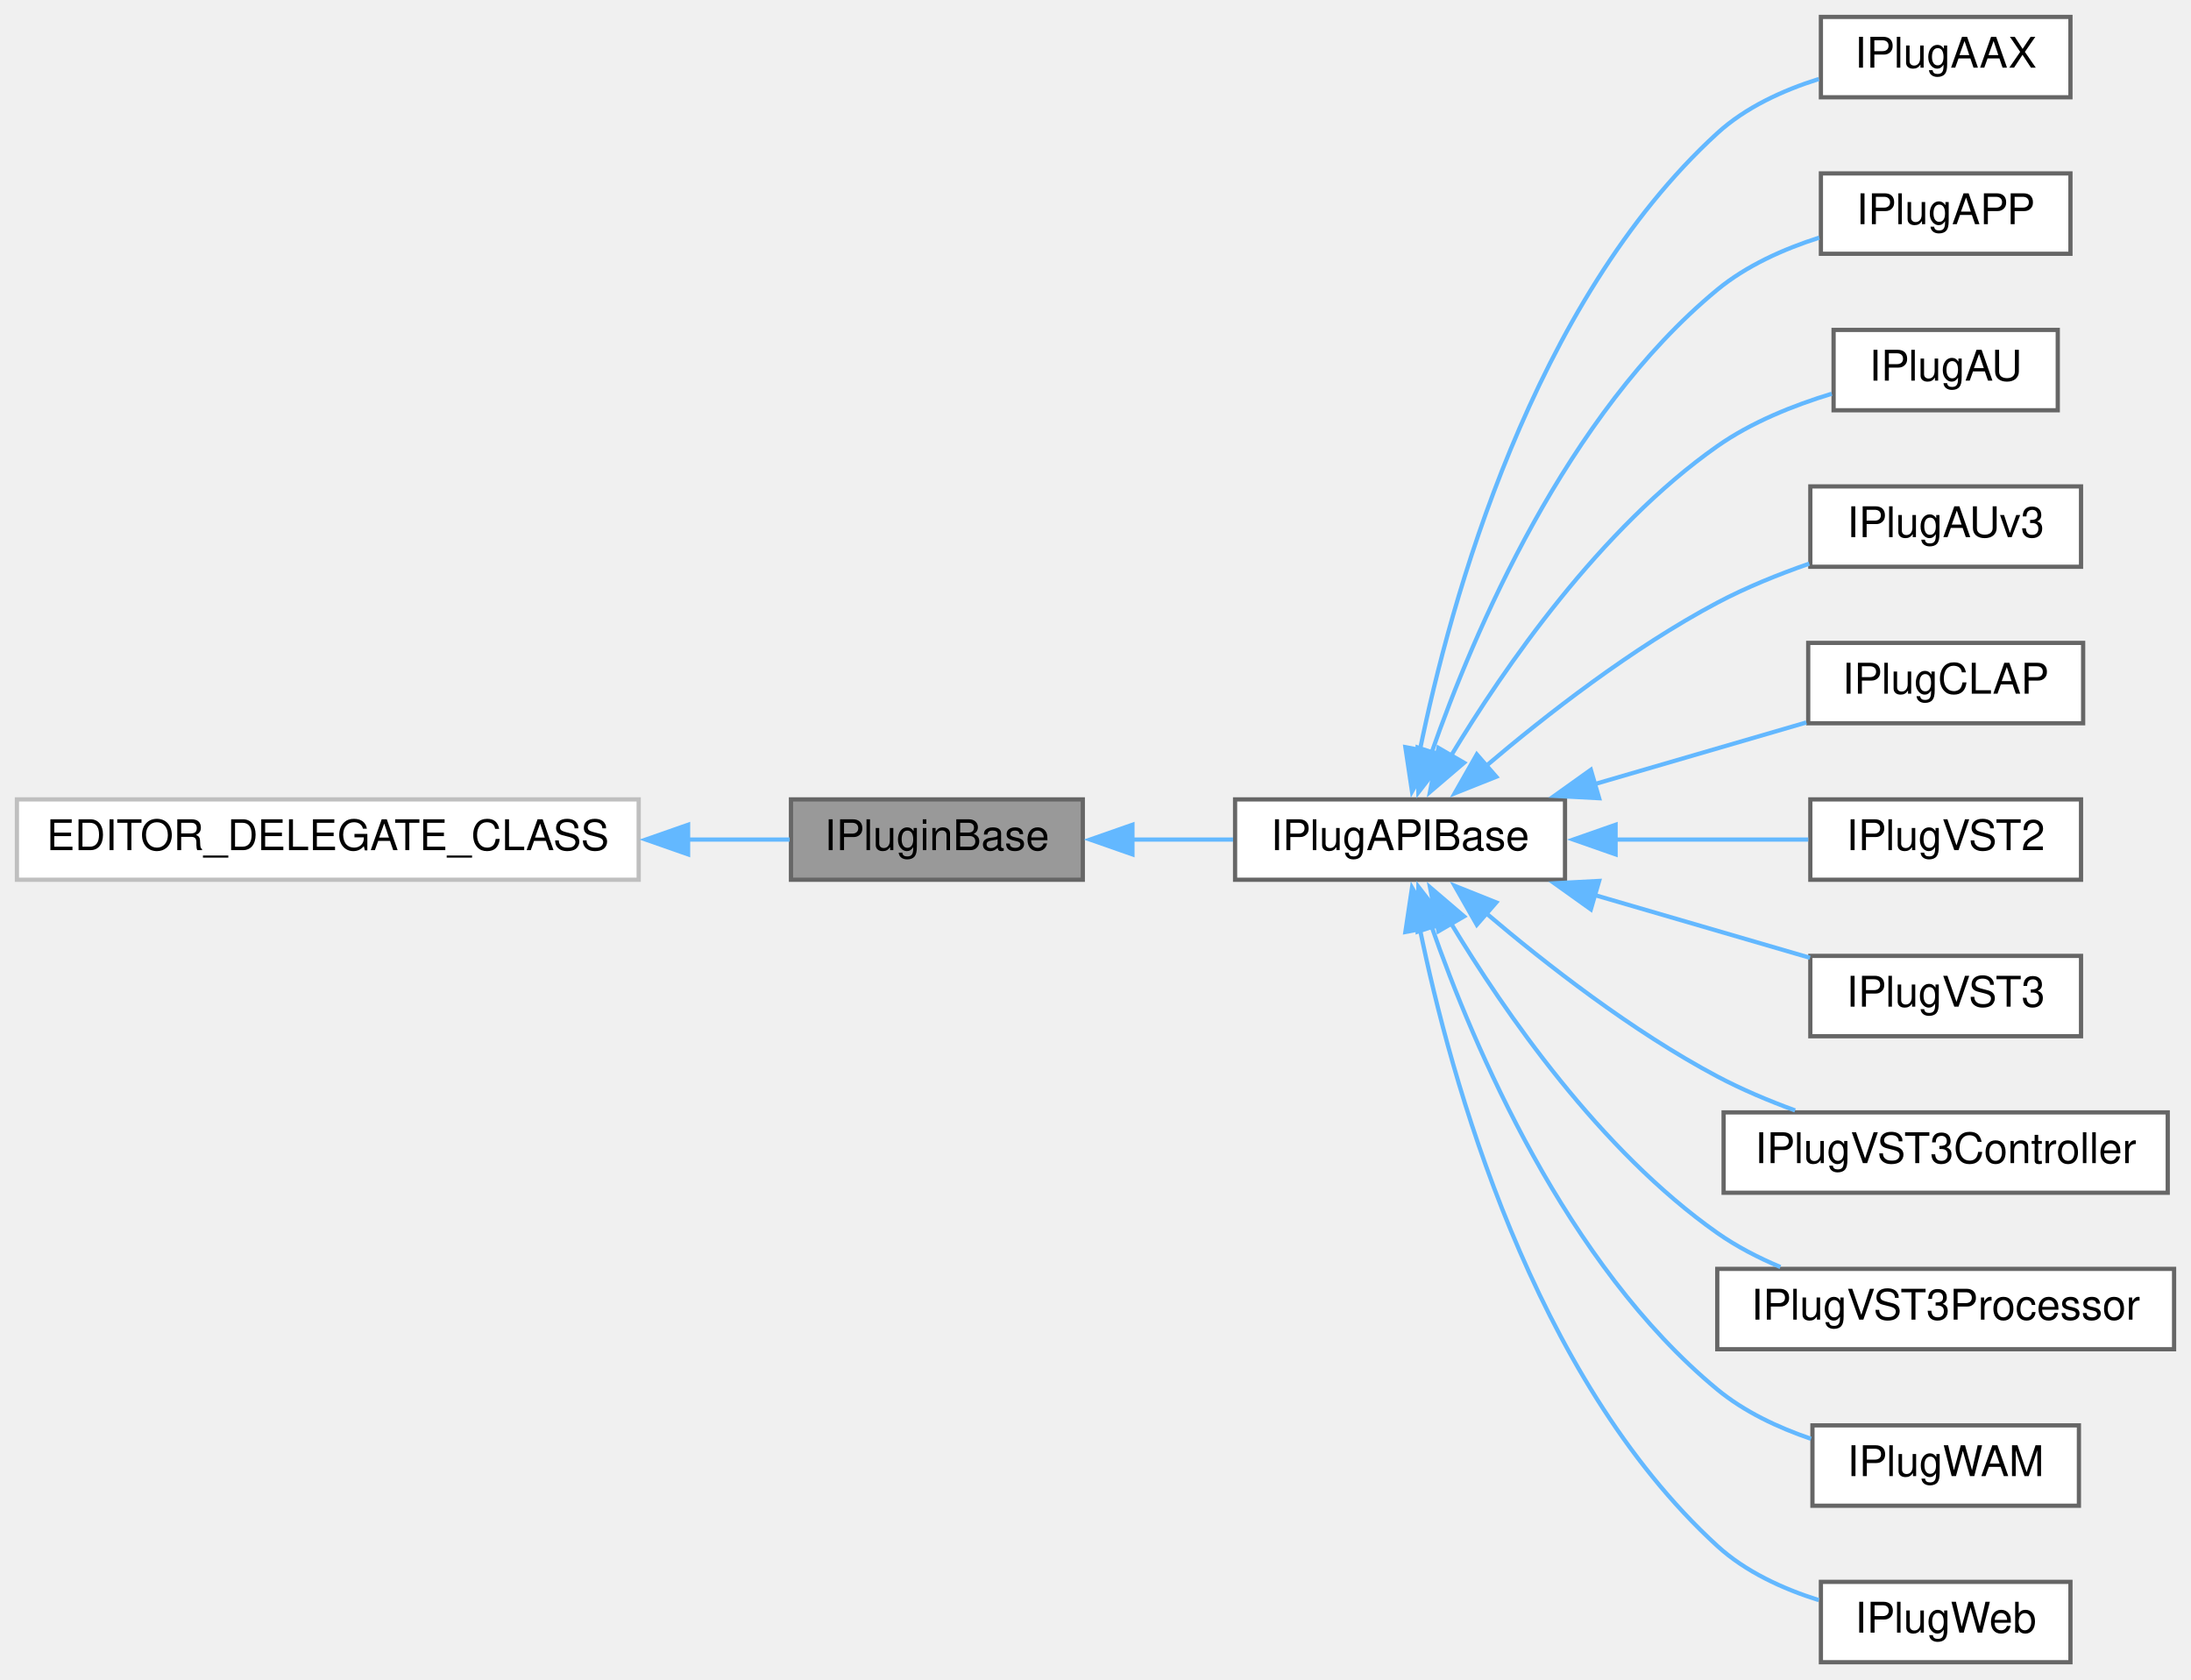
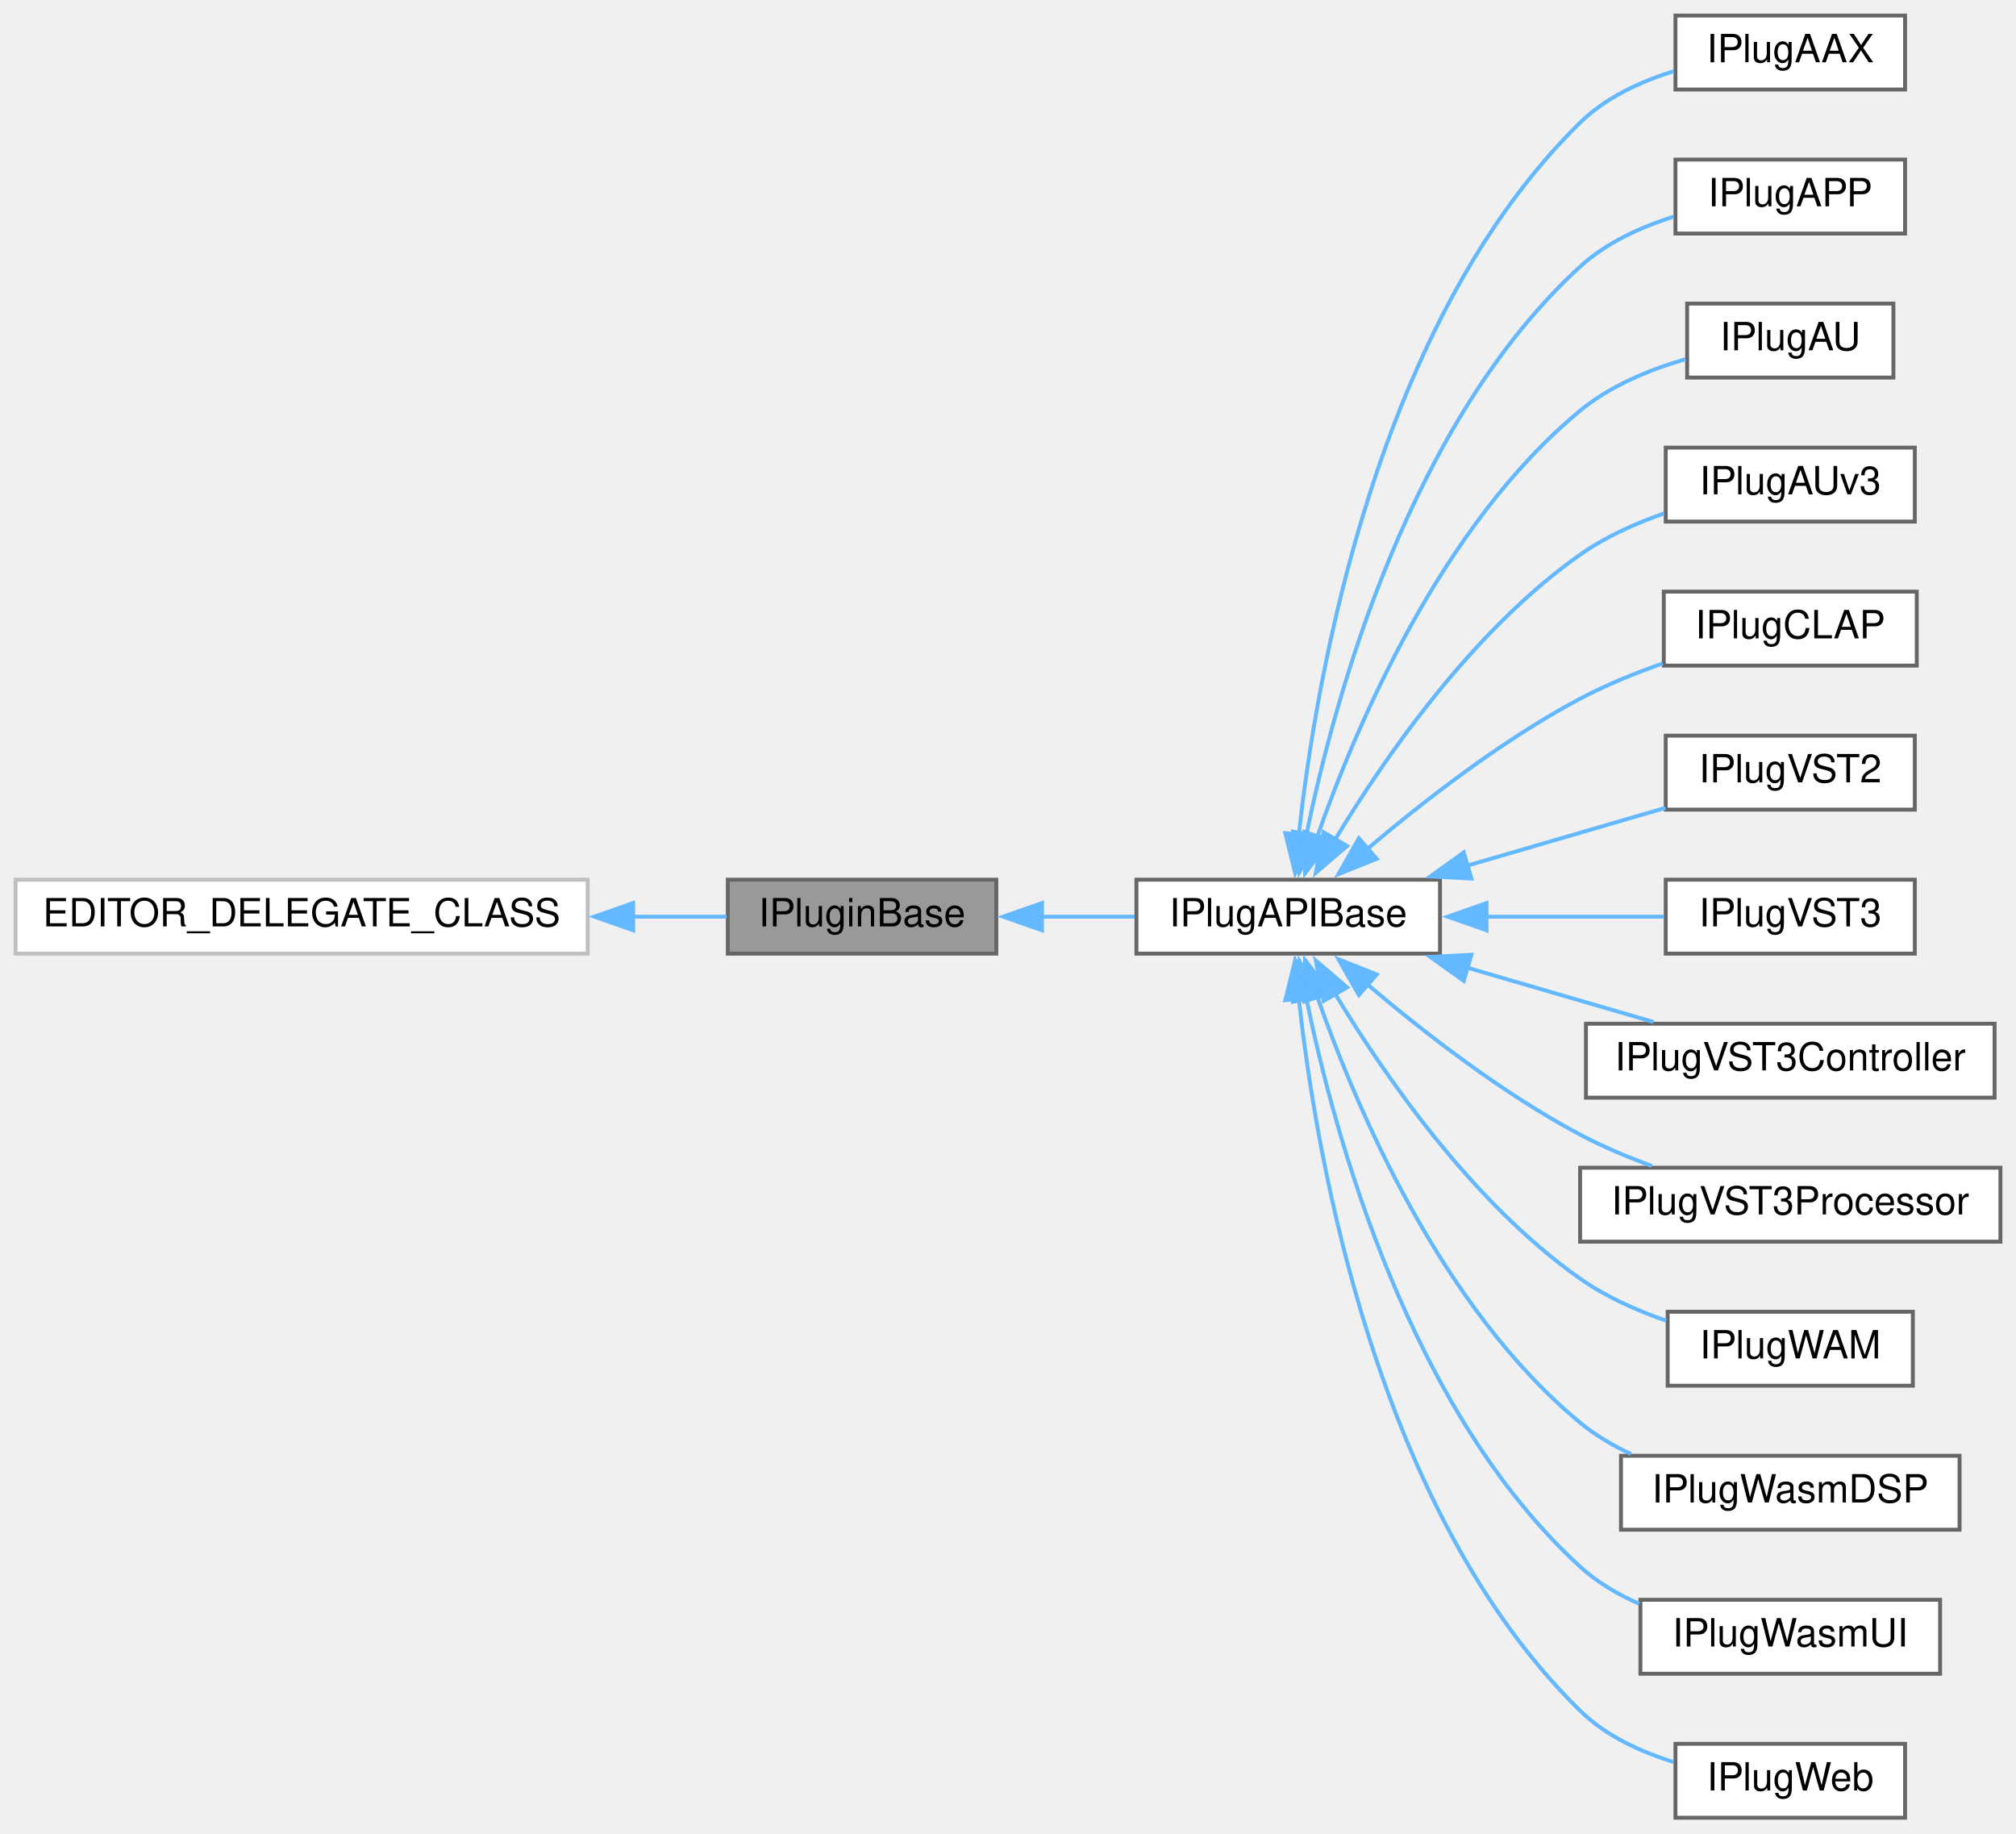
- <svg xmlns="http://www.w3.org/2000/svg" xmlns:xlink="http://www.w3.org/1999/xlink" width="518pt" height="397pt" viewBox="0.00 0.00 518.00 397.00">
-   <g id="graph0" class="graph" transform="scale(1 1) rotate(0) translate(4 393)">
+ <svg xmlns="http://www.w3.org/2000/svg" xmlns:xlink="http://www.w3.org/1999/xlink" width="518pt" height="471pt" viewBox="0.00 0.00 518.00 471.00">
+   <g id="graph0" class="graph" transform="scale(1 1) rotate(0) translate(4 467)">
    <g id="node1" class="node">
      <g id="a_node1">
        <a xlink:title="Base class that contains plug-in info and state manipulation methods.">
-           <polygon fill="#999999" stroke="#666666" points="252,-204 183,-204 183,-185 252,-185 252,-204" />
-           <text text-anchor="middle" x="217.5" y="-192" font-family="Helvetica,sans-Serif" font-size="10.00">IPluginBase</text>
+           <polygon fill="#999999" stroke="#666666" points="252,-241 183,-241 183,-222 252,-222 252,-241" />
+           <text text-anchor="middle" x="217.5" y="-229" font-family="Helvetica,sans-Serif" font-size="10.00">IPluginBase</text>
        </a>
      </g>
    </g>
    <g id="node3" class="node">
      <g id="a_node3">
        <a xlink:href="class_i_plug_a_p_i_base.html" target="_top" xlink:title="The base class of an IPlug plug-in, which interacts with the different plug-in APIs.">
-           <polygon fill="white" stroke="#666666" points="366,-204 288,-204 288,-185 366,-185 366,-204" />
-           <text text-anchor="middle" x="327" y="-192" font-family="Helvetica,sans-Serif" font-size="10.00">IPlugAPIBase</text>
+           <polygon fill="white" stroke="#666666" points="366,-241 288,-241 288,-222 366,-222 366,-241" />
+           <text text-anchor="middle" x="327" y="-229" font-family="Helvetica,sans-Serif" font-size="10.00">IPlugAPIBase</text>
        </a>
      </g>
    </g>
    <g id="edge2" class="edge">
-       <path fill="none" stroke="#63b8ff" d="M263.6,-194.5C271.56,-194.5 279.77,-194.5 287.53,-194.5" />
-       <polygon fill="#63b8ff" stroke="#63b8ff" points="263.73,-191 253.73,-194.5 263.73,-198 263.73,-191" />
+       <path fill="none" stroke="#63b8ff" d="M263.6,-231.5C271.56,-231.5 279.77,-231.5 287.53,-231.5" />
+       <polygon fill="#63b8ff" stroke="#63b8ff" points="263.73,-228 253.73,-231.5 263.73,-235 263.73,-228" />
    </g>
    <g id="node2" class="node">
      <g id="a_node2">
        <a xlink:title=" ">
-           <polygon fill="white" stroke="#bfbfbf" points="147,-204 0,-204 0,-185 147,-185 147,-204" />
-           <text text-anchor="middle" x="73.5" y="-192" font-family="Helvetica,sans-Serif" font-size="10.00">EDITOR_DELEGATE_CLASS</text>
+           <polygon fill="white" stroke="#bfbfbf" points="147,-241 0,-241 0,-222 147,-222 147,-241" />
+           <text text-anchor="middle" x="73.5" y="-229" font-family="Helvetica,sans-Serif" font-size="10.00">EDITOR_DELEGATE_CLASS</text>
        </a>
      </g>
    </g>
    <g id="edge1" class="edge">
-       <path fill="none" stroke="#63b8ff" d="M158.45,-194.5C166.96,-194.5 175.21,-194.5 182.7,-194.5" />
-       <polygon fill="#63b8ff" stroke="#63b8ff" points="158.68,-191 148.68,-194.5 158.68,-198 158.68,-191" />
+       <path fill="none" stroke="#63b8ff" d="M158.45,-231.5C166.96,-231.5 175.21,-231.5 182.7,-231.5" />
+       <polygon fill="#63b8ff" stroke="#63b8ff" points="158.68,-228 148.68,-231.5 158.68,-235 158.68,-228" />
    </g>
    <g id="node4" class="node">
      <g id="a_node4">
        <a xlink:href="class_i_plug_a_a_x.html" target="_top" xlink:title="AAX API base class for an IPlug plug-in.">
-           <polygon fill="white" stroke="#666666" points="485.5,-389 426.5,-389 426.5,-370 485.5,-370 485.5,-389" />
-           <text text-anchor="middle" x="456" y="-377" font-family="Helvetica,sans-Serif" font-size="10.00">IPlugAAX</text>
+           <polygon fill="white" stroke="#666666" points="485.5,-463 426.5,-463 426.5,-444 485.5,-444 485.5,-463" />
+           <text text-anchor="middle" x="456" y="-451" font-family="Helvetica,sans-Serif" font-size="10.00">IPlugAAX</text>
        </a>
      </g>
    </g>
    <g id="edge3" class="edge">
-       <path fill="none" stroke="#63b8ff" d="M331.69,-215.62C338.91,-250.8 358.22,-321.48 402,-361.5 408.67,-367.6 417.49,-371.64 426.01,-374.32" />
-       <polygon fill="#63b8ff" stroke="#63b8ff" points="335.14,-215.04 329.83,-205.87 328.26,-216.35 335.14,-215.04" />
+       <path fill="none" stroke="#63b8ff" d="M329.73,-252.6C334.21,-293.57 349.79,-384.35 402,-435.5 408.53,-441.89 417.4,-446.02 426.03,-448.68" />
+       <polygon fill="#63b8ff" stroke="#63b8ff" points="333.22,-252.29 328.78,-242.67 326.25,-252.96 333.22,-252.29" />
    </g>
    <g id="node5" class="node">
      <g id="a_node5">
        <a xlink:href="class_i_plug_a_p_p.html" target="_top" xlink:title="Standalone application base class for an IPlug plug-in.">
-           <polygon fill="white" stroke="#666666" points="485.5,-352 426.5,-352 426.5,-333 485.5,-333 485.5,-352" />
-           <text text-anchor="middle" x="456" y="-340" font-family="Helvetica,sans-Serif" font-size="10.00">IPlugAPP</text>
+           <polygon fill="white" stroke="#666666" points="485.5,-426 426.5,-426 426.5,-407 485.5,-407 485.5,-426" />
+           <text text-anchor="middle" x="456" y="-414" font-family="Helvetica,sans-Serif" font-size="10.00">IPlugAPP</text>
        </a>
      </g>
    </g>
    <g id="edge4" class="edge">
-       <path fill="none" stroke="#63b8ff" d="M334.41,-214.91C344.38,-243.42 366.26,-294.98 402,-324.5 408.89,-330.19 417.68,-334.12 426.1,-336.81" />
-       <polygon fill="#63b8ff" stroke="#63b8ff" points="337.82,-214.06 331.34,-205.67 331.17,-216.27 337.82,-214.06" />
+       <path fill="none" stroke="#63b8ff" d="M331.69,-252.62C338.91,-287.8 358.22,-358.48 402,-398.5 408.67,-404.6 417.49,-408.64 426.01,-411.32" />
+       <polygon fill="#63b8ff" stroke="#63b8ff" points="335.14,-252.04 329.83,-242.87 328.26,-253.35 335.14,-252.04" />
    </g>
    <g id="node6" class="node">
      <g id="a_node6">
        <a xlink:href="class_i_plug_a_u.html" target="_top" xlink:title="AudioUnit v2 API base class for an IPlug plug-in.">
-           <polygon fill="white" stroke="#666666" points="482.5,-315 429.5,-315 429.5,-296 482.5,-296 482.5,-315" />
-           <text text-anchor="middle" x="456" y="-303" font-family="Helvetica,sans-Serif" font-size="10.00">IPlugAU</text>
+           <polygon fill="white" stroke="#666666" points="482.5,-389 429.5,-389 429.5,-370 482.5,-370 482.5,-389" />
+           <text text-anchor="middle" x="456" y="-377" font-family="Helvetica,sans-Serif" font-size="10.00">IPlugAU</text>
        </a>
      </g>
    </g>
    <g id="edge5" class="edge">
-       <path fill="none" stroke="#63b8ff" d="M339,-214.22C351.64,-235.2 374.26,-267.99 402,-287.5 410.03,-293.15 419.97,-297.14 429.07,-299.91" />
-       <polygon fill="#63b8ff" stroke="#63b8ff" points="342.14,-212.66 334.08,-205.77 336.08,-216.17 342.14,-212.66" />
+       <path fill="none" stroke="#63b8ff" d="M334.41,-251.91C344.38,-280.42 366.26,-331.98 402,-361.5 409.72,-367.87 419.8,-372.03 429.1,-374.73" />
+       <polygon fill="#63b8ff" stroke="#63b8ff" points="337.82,-251.06 331.34,-242.67 331.17,-253.27 337.82,-251.06" />
    </g>
    <g id="node7" class="node">
      <g id="a_node7">
        <a xlink:href="class_i_plug_a_uv3.html" target="_top" xlink:title="AudioUnit v3 API base class for an IPlug plug-in.">
-           <polygon fill="white" stroke="#666666" points="488,-278 424,-278 424,-259 488,-259 488,-278" />
-           <text text-anchor="middle" x="456" y="-266" font-family="Helvetica,sans-Serif" font-size="10.00">IPlugAUv3</text>
+           <polygon fill="white" stroke="#666666" points="488,-352 424,-352 424,-333 488,-333 488,-352" />
+           <text text-anchor="middle" x="456" y="-340" font-family="Helvetica,sans-Serif" font-size="10.00">IPlugAUv3</text>
        </a>
      </g>
    </g>
    <g id="edge6" class="edge">
-       <path fill="none" stroke="#63b8ff" d="M347.2,-211.78C361.49,-223.93 381.92,-239.85 402,-250.5 408.78,-254.1 416.43,-257.19 423.75,-259.74" />
-       <polygon fill="#63b8ff" stroke="#63b8ff" points="349.75,-209.36 339.91,-205.43 345.15,-214.64 349.75,-209.36" />
+       <path fill="none" stroke="#63b8ff" d="M339,-251.22C351.64,-272.2 374.26,-304.99 402,-324.5 408.44,-329.03 416.11,-332.49 423.59,-335.11" />
+       <polygon fill="#63b8ff" stroke="#63b8ff" points="342.14,-249.66 334.08,-242.77 336.08,-253.17 342.14,-249.66" />
    </g>
    <g id="node8" class="node">
      <g id="a_node8">
        <a xlink:href="class_i_plug_c_l_a_p.html" target="_top" xlink:title="CLAP API base class for an IPlug plug-in.">
-           <polygon fill="white" stroke="#666666" points="488.5,-241 423.5,-241 423.5,-222 488.5,-222 488.5,-241" />
-           <text text-anchor="middle" x="456" y="-229" font-family="Helvetica,sans-Serif" font-size="10.00">IPlugCLAP</text>
+           <polygon fill="white" stroke="#666666" points="488.5,-315 423.5,-315 423.5,-296 488.5,-296 488.5,-315" />
+           <text text-anchor="middle" x="456" y="-303" font-family="Helvetica,sans-Serif" font-size="10.00">IPlugCLAP</text>
        </a>
      </g>
    </g>
    <g id="edge7" class="edge">
-       <path fill="none" stroke="#63b8ff" d="M372.63,-207.5C389.26,-212.35 407.79,-217.75 423.06,-222.19" />
-       <polygon fill="#63b8ff" stroke="#63b8ff" points="374.07,-204.28 363.49,-204.84 372.11,-211 374.07,-204.28" />
+       <path fill="none" stroke="#63b8ff" d="M347.2,-248.78C361.49,-260.93 381.92,-276.85 402,-287.5 408.61,-291.01 416.04,-294.03 423.2,-296.55" />
+       <polygon fill="#63b8ff" stroke="#63b8ff" points="349.75,-246.36 339.91,-242.43 345.15,-251.64 349.75,-246.36" />
    </g>
    <g id="node9" class="node">
      <g id="a_node9">
        <a xlink:href="class_i_plug_v_s_t2.html" target="_top" xlink:title="VST2.4 API base class for an IPlug plug-in.">
-           <polygon fill="white" stroke="#666666" points="488,-204 424,-204 424,-185 488,-185 488,-204" />
-           <text text-anchor="middle" x="456" y="-192" font-family="Helvetica,sans-Serif" font-size="10.00">IPlugVST2</text>
+           <polygon fill="white" stroke="#666666" points="488,-278 424,-278 424,-259 488,-259 488,-278" />
+           <text text-anchor="middle" x="456" y="-266" font-family="Helvetica,sans-Serif" font-size="10.00">IPlugVST2</text>
        </a>
      </g>
    </g>
    <g id="edge8" class="edge">
-       <path fill="none" stroke="#63b8ff" d="M377.91,-194.5C393.27,-194.5 409.75,-194.5 423.51,-194.5" />
-       <polygon fill="#63b8ff" stroke="#63b8ff" points="377.96,-191 367.96,-194.5 377.96,-198 377.96,-191" />
+       <path fill="none" stroke="#63b8ff" d="M372.8,-244.55C389.7,-249.48 408.54,-254.97 423.92,-259.45" />
+       <polygon fill="#63b8ff" stroke="#63b8ff" points="374.07,-241.28 363.49,-241.84 372.11,-248 374.07,-241.28" />
    </g>
    <g id="node10" class="node">
      <g id="a_node10">
        <a xlink:href="class_i_plug_v_s_t3.html" target="_top" xlink:title="VST3 base class for a non-distributed IPlug VST3 plug-in.">
-           <polygon fill="white" stroke="#666666" points="488,-167 424,-167 424,-148 488,-148 488,-167" />
-           <text text-anchor="middle" x="456" y="-155" font-family="Helvetica,sans-Serif" font-size="10.00">IPlugVST3</text>
+           <polygon fill="white" stroke="#666666" points="488,-241 424,-241 424,-222 488,-222 488,-241" />
+           <text text-anchor="middle" x="456" y="-229" font-family="Helvetica,sans-Serif" font-size="10.00">IPlugVST3</text>
        </a>
      </g>
    </g>
    <g id="edge9" class="edge">
-       <path fill="none" stroke="#63b8ff" d="M372.8,-181.45C389.7,-176.52 408.54,-171.03 423.92,-166.55" />
-       <polygon fill="#63b8ff" stroke="#63b8ff" points="372.11,-178 363.49,-184.16 374.07,-184.72 372.11,-178" />
+       <path fill="none" stroke="#63b8ff" d="M377.91,-231.5C393.27,-231.5 409.75,-231.5 423.51,-231.5" />
+       <polygon fill="#63b8ff" stroke="#63b8ff" points="377.96,-228 367.96,-231.5 377.96,-235 377.96,-228" />
    </g>
    <g id="node11" class="node">
      <g id="a_node11">
        <a xlink:href="class_i_plug_v_s_t3_controller.html" target="_top" xlink:title="VST3 Controller API-base class for a distributed IPlug VST3 plug-in.">
-           <polygon fill="white" stroke="#666666" points="508.5,-130 403.5,-130 403.5,-111 508.5,-111 508.5,-130" />
-           <text text-anchor="middle" x="456" y="-118" font-family="Helvetica,sans-Serif" font-size="10.00">IPlugVST3Controller</text>
+           <polygon fill="white" stroke="#666666" points="508.5,-204 403.5,-204 403.5,-185 508.5,-185 508.5,-204" />
+           <text text-anchor="middle" x="456" y="-192" font-family="Helvetica,sans-Serif" font-size="10.00">IPlugVST3Controller</text>
        </a>
      </g>
    </g>
    <g id="edge10" class="edge">
-       <path fill="none" stroke="#63b8ff" d="M347.2,-177.22C361.49,-165.07 381.92,-149.15 402,-138.5 407.75,-135.45 414.12,-132.76 420.4,-130.46" />
-       <polygon fill="#63b8ff" stroke="#63b8ff" points="345.15,-174.36 339.91,-183.57 349.75,-179.64 345.15,-174.36" />
+       <path fill="none" stroke="#63b8ff" d="M372.67,-218.49C388.5,-213.87 406.06,-208.76 420.87,-204.44" />
+       <polygon fill="#63b8ff" stroke="#63b8ff" points="372.11,-215 363.49,-221.16 374.07,-221.72 372.11,-215" />
    </g>
    <g id="node12" class="node">
      <g id="a_node12">
        <a xlink:href="class_i_plug_v_s_t3_processor.html" target="_top" xlink:title="VST3 Processor API-base class for a distributed IPlug VST3 plug-in.">
-           <polygon fill="white" stroke="#666666" points="510,-93 402,-93 402,-74 510,-74 510,-93" />
-           <text text-anchor="middle" x="456" y="-81" font-family="Helvetica,sans-Serif" font-size="10.00">IPlugVST3Processor</text>
+           <polygon fill="white" stroke="#666666" points="510,-167 402,-167 402,-148 510,-148 510,-167" />
+           <text text-anchor="middle" x="456" y="-155" font-family="Helvetica,sans-Serif" font-size="10.00">IPlugVST3Processor</text>
        </a>
      </g>
    </g>
    <g id="edge11" class="edge">
-       <path fill="none" stroke="#63b8ff" d="M339,-174.78C351.64,-153.8 374.26,-121.01 402,-101.5 406.53,-98.31 411.67,-95.65 416.93,-93.44" />
-       <polygon fill="#63b8ff" stroke="#63b8ff" points="336.08,-172.83 334.08,-183.23 342.14,-176.34 336.08,-172.83" />
+       <path fill="none" stroke="#63b8ff" d="M347.2,-214.22C361.49,-202.07 381.92,-186.15 402,-175.5 407.75,-172.45 414.12,-169.76 420.4,-167.46" />
+       <polygon fill="#63b8ff" stroke="#63b8ff" points="345.15,-211.36 339.91,-220.57 349.75,-216.64 345.15,-211.36" />
    </g>
    <g id="node13" class="node">
      <g id="a_node13">
        <a xlink:href="class_i_plug_w_a_m.html" target="_top" xlink:title="WebAudioModule (WAM) API base class.">
-           <polygon fill="white" stroke="#666666" points="487.5,-56 424.5,-56 424.5,-37 487.5,-37 487.5,-56" />
-           <text text-anchor="middle" x="456" y="-44" font-family="Helvetica,sans-Serif" font-size="10.00">IPlugWAM</text>
+           <polygon fill="white" stroke="#666666" points="487.5,-130 424.5,-130 424.5,-111 487.5,-111 487.5,-130" />
+           <text text-anchor="middle" x="456" y="-118" font-family="Helvetica,sans-Serif" font-size="10.00">IPlugWAM</text>
        </a>
      </g>
    </g>
    <g id="edge12" class="edge">
-       <path fill="none" stroke="#63b8ff" d="M334.41,-174.09C344.38,-145.58 366.26,-94.02 402,-64.5 408.37,-59.24 416.35,-55.49 424.17,-52.82" />
-       <polygon fill="#63b8ff" stroke="#63b8ff" points="331.17,-172.73 331.34,-183.33 337.82,-174.94 331.17,-172.73" />
+       <path fill="none" stroke="#63b8ff" d="M339,-211.78C351.64,-190.8 374.26,-158.01 402,-138.5 408.6,-133.86 416.49,-130.34 424.14,-127.69" />
+       <polygon fill="#63b8ff" stroke="#63b8ff" points="336.08,-209.83 334.08,-220.23 342.14,-213.34 336.08,-209.83" />
    </g>
    <g id="node14" class="node">
      <g id="a_node14">
+         <a xlink:href="class_i_plug_wasm_d_s_p.html" target="_top" xlink:title="Hybrid DSP class - AudioWorklet processor for split DSP/UI builds.">
+           <polygon fill="white" stroke="#666666" points="499.5,-93 412.5,-93 412.5,-74 499.5,-74 499.5,-93" />
+           <text text-anchor="middle" x="456" y="-81" font-family="Helvetica,sans-Serif" font-size="10.00">IPlugWasmDSP</text>
+         </a>
+       </g>
+     </g>
+     <g id="edge13" class="edge">
+       <path fill="none" stroke="#63b8ff" d="M334.41,-211.09C344.38,-182.58 366.26,-131.02 402,-101.5 405.9,-98.28 410.4,-95.63 415.09,-93.44" />
+       <polygon fill="#63b8ff" stroke="#63b8ff" points="331.17,-209.73 331.34,-220.33 337.82,-211.94 331.17,-209.73" />
+     </g>
+     <g id="node15" class="node">
+       <g id="a_node15">
+         <a xlink:href="class_i_plug_wasm_u_i.html" target="_top" xlink:title="Hybrid UI class - IGraphics side for split DSP/UI builds.">
+           <polygon fill="white" stroke="#666666" points="494.5,-56 417.5,-56 417.5,-37 494.5,-37 494.5,-56" />
+           <text text-anchor="middle" x="456" y="-44" font-family="Helvetica,sans-Serif" font-size="10.00">IPlugWasmUI</text>
+         </a>
+       </g>
+     </g>
+     <g id="edge14" class="edge">
+       <path fill="none" stroke="#63b8ff" d="M331.69,-210.38C338.91,-175.2 358.22,-104.52 402,-64.5 406.38,-60.5 411.67,-57.39 417.21,-54.96" />
+       <polygon fill="#63b8ff" stroke="#63b8ff" points="328.26,-209.65 329.83,-220.13 335.14,-210.96 328.26,-209.65" />
+     </g>
+     <g id="node16" class="node">
+       <g id="a_node16">
        <a xlink:href="class_i_plug_web.html" target="_top" xlink:title="This is used for the UI &quot;editor&quot; - controller side of a WAM or remote editors that communicate with d...">
          <polygon fill="white" stroke="#666666" points="485.5,-19 426.5,-19 426.5,0 485.5,0 485.5,-19" />
          <text text-anchor="middle" x="456" y="-7" font-family="Helvetica,sans-Serif" font-size="10.00">IPlugWeb</text>
        </a>
      </g>
    </g>
-     <g id="edge13" class="edge">
-       <path fill="none" stroke="#63b8ff" d="M331.69,-173.38C338.91,-138.2 358.22,-67.52 402,-27.5 408.67,-21.4 417.49,-17.36 426.01,-14.68" />
-       <polygon fill="#63b8ff" stroke="#63b8ff" points="328.26,-172.65 329.83,-183.13 335.14,-173.96 328.26,-172.65" />
+     <g id="edge15" class="edge">
+       <path fill="none" stroke="#63b8ff" d="M329.73,-210.4C334.21,-169.43 349.79,-78.65 402,-27.5 408.53,-21.11 417.4,-16.98 426.03,-14.32" />
+       <polygon fill="#63b8ff" stroke="#63b8ff" points="326.25,-210.04 328.78,-220.33 333.22,-210.71 326.25,-210.04" />
    </g>
  </g>
</svg>
